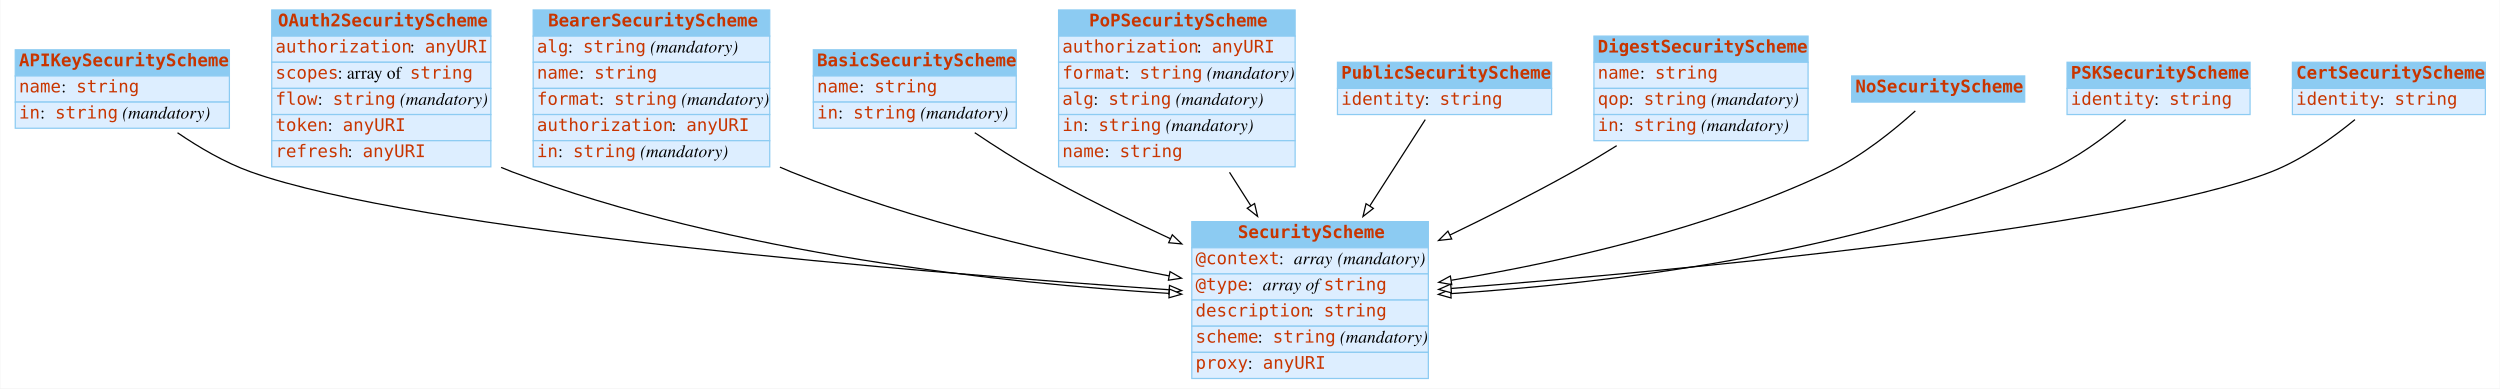
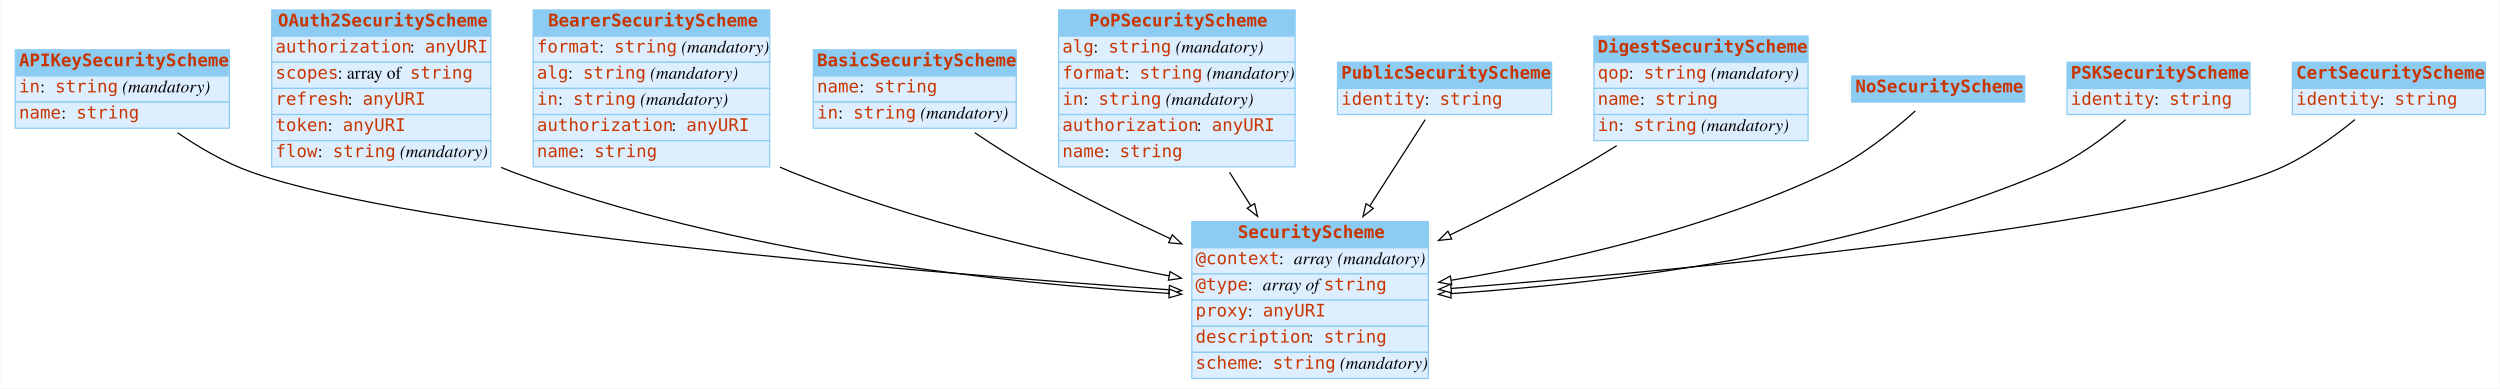
<svg xmlns="http://www.w3.org/2000/svg" width="2008pt" height="312pt" viewBox="0.00 0.00 2007.50 312.00">
  <g id="graph0" class="graph" transform="scale(1 1) rotate(0) translate(4 308)">
    <polygon fill="white" stroke="none" points="-4,4 -4,-308 2003.5,-308 2003.5,4 -4,4" />
    <g id="node1" class="node">
      <polygon fill="#8ccbf2" stroke="none" points="8,-247 8,-268 180,-268 180,-247 8,-247" />
      <polygon fill="none" stroke="#8ccbf2" points="8,-247 8,-268 180,-268 180,-247 8,-247" />
      <text text-anchor="start" x="11" y="-254.8" font-family="mono" font-weight="bold" font-size="14.00" fill="#c83500">APIKeySecurityScheme</text>
      <polygon fill="#ddeeff" stroke="none" points="8,-226 8,-247 180,-247 180,-226 8,-226" />
      <polygon fill="none" stroke="#8ccbf2" points="8,-226 8,-247 180,-247 180,-226 8,-226" />
-       <text text-anchor="start" x="11" y="-233.8" font-family="mono" font-size="14.00" fill="#c83500">name</text>
-       <text text-anchor="start" x="45" y="-233.8" font-family="Times,serif" font-size="14.00"> : </text>
-       <text text-anchor="start" x="57" y="-233.8" font-family="mono" font-size="14.00" fill="#c83500">string</text>
+       <text text-anchor="start" x="11" y="-233.8" font-family="mono" font-size="14.00" fill="#c83500">in</text>
+       <text text-anchor="start" x="28" y="-233.8" font-family="Times,serif" font-size="14.00"> : </text>
+       <text text-anchor="start" x="40" y="-233.8" font-family="mono" font-size="14.00" fill="#c83500">string</text>
+       <text text-anchor="start" x="90" y="-233.8" font-family="Times,serif" font-size="14.00"> </text>
+       <text text-anchor="start" x="94" y="-233.8" font-family="Times,serif" font-style="italic" font-size="14.00">(mandatory)</text>
      <polygon fill="#ddeeff" stroke="none" points="8,-205 8,-226 180,-226 180,-205 8,-205" />
      <polygon fill="none" stroke="#8ccbf2" points="8,-205 8,-226 180,-226 180,-205 8,-205" />
-       <text text-anchor="start" x="11" y="-212.8" font-family="mono" font-size="14.00" fill="#c83500">in</text>
-       <text text-anchor="start" x="28" y="-212.8" font-family="Times,serif" font-size="14.00"> : </text>
-       <text text-anchor="start" x="40" y="-212.8" font-family="mono" font-size="14.00" fill="#c83500">string</text>
-       <text text-anchor="start" x="90" y="-212.8" font-family="Times,serif" font-size="14.00"> </text>
-       <text text-anchor="start" x="94" y="-212.8" font-family="Times,serif" font-style="italic" font-size="14.00">(mandatory)</text>
+       <text text-anchor="start" x="11" y="-212.8" font-family="mono" font-size="14.00" fill="#c83500">name</text>
+       <text text-anchor="start" x="45" y="-212.8" font-family="Times,serif" font-size="14.00"> : </text>
+       <text text-anchor="start" x="57" y="-212.8" font-family="mono" font-size="14.00" fill="#c83500">string</text>
    </g>
    <g id="node3" class="node">
      <polygon fill="#8ccbf2" stroke="none" points="953,-109 953,-130 1143,-130 1143,-109 953,-109" />
      <polygon fill="none" stroke="#8ccbf2" points="953,-109 953,-130 1143,-130 1143,-109 953,-109" />
      <text text-anchor="start" x="990" y="-116.8" font-family="mono" font-weight="bold" font-size="14.00" fill="#c83500">SecurityScheme</text>
      <polygon fill="#ddeeff" stroke="none" points="953,-88 953,-109 1143,-109 1143,-88 953,-88" />
      <polygon fill="none" stroke="#8ccbf2" points="953,-88 953,-109 1143,-109 1143,-88 953,-88" />
      <text text-anchor="start" x="956" y="-95.8" font-family="mono" font-size="14.00" fill="#c83500">@context</text>
      <text text-anchor="start" x="1023" y="-95.8" font-family="Times,serif" font-size="14.00"> : </text>
      <text text-anchor="start" x="1035" y="-95.8" font-family="Times,serif" font-style="italic" font-size="14.00">array</text>
      <text text-anchor="start" x="1066" y="-95.8" font-family="Times,serif" font-size="14.00"> </text>
      <text text-anchor="start" x="1070" y="-95.8" font-family="Times,serif" font-style="italic" font-size="14.00">(mandatory)</text>
      <polygon fill="#ddeeff" stroke="none" points="953,-67 953,-88 1143,-88 1143,-67 953,-67" />
      <polygon fill="none" stroke="#8ccbf2" points="953,-67 953,-88 1143,-88 1143,-67 953,-67" />
      <text text-anchor="start" x="956" y="-74.8" font-family="mono" font-size="14.00" fill="#c83500">@type</text>
      <text text-anchor="start" x="998" y="-74.8" font-family="Times,serif" font-size="14.00"> : </text>
      <text text-anchor="start" x="1010" y="-74.8" font-family="Times,serif" font-style="italic" font-size="14.00">array of </text>
      <text text-anchor="start" x="1059" y="-74.8" font-family="mono" font-size="14.00" fill="#c83500">string</text>
      <polygon fill="#ddeeff" stroke="none" points="953,-46 953,-67 1143,-67 1143,-46 953,-46" />
      <polygon fill="none" stroke="#8ccbf2" points="953,-46 953,-67 1143,-67 1143,-46 953,-46" />
-       <text text-anchor="start" x="956" y="-53.8" font-family="mono" font-size="14.00" fill="#c83500">description</text>
-       <text text-anchor="start" x="1047" y="-53.8" font-family="Times,serif" font-size="14.00"> : </text>
-       <text text-anchor="start" x="1059" y="-53.8" font-family="mono" font-size="14.00" fill="#c83500">string</text>
+       <text text-anchor="start" x="956" y="-53.8" font-family="mono" font-size="14.00" fill="#c83500">proxy</text>
+       <text text-anchor="start" x="998" y="-53.8" font-family="Times,serif" font-size="14.00"> : </text>
+       <text text-anchor="start" x="1010" y="-53.8" font-family="mono" font-size="14.00" fill="#c83500">anyURI</text>
      <polygon fill="#ddeeff" stroke="none" points="953,-25 953,-46 1143,-46 1143,-25 953,-25" />
      <polygon fill="none" stroke="#8ccbf2" points="953,-25 953,-46 1143,-46 1143,-25 953,-25" />
-       <text text-anchor="start" x="956" y="-32.8" font-family="mono" font-size="14.00" fill="#c83500">scheme</text>
-       <text text-anchor="start" x="1006" y="-32.8" font-family="Times,serif" font-size="14.00"> : </text>
-       <text text-anchor="start" x="1018" y="-32.8" font-family="mono" font-size="14.00" fill="#c83500">string</text>
-       <text text-anchor="start" x="1068" y="-32.8" font-family="Times,serif" font-size="14.00"> </text>
-       <text text-anchor="start" x="1072" y="-32.8" font-family="Times,serif" font-style="italic" font-size="14.00">(mandatory)</text>
+       <text text-anchor="start" x="956" y="-32.8" font-family="mono" font-size="14.00" fill="#c83500">description</text>
+       <text text-anchor="start" x="1047" y="-32.8" font-family="Times,serif" font-size="14.00"> : </text>
+       <text text-anchor="start" x="1059" y="-32.8" font-family="mono" font-size="14.00" fill="#c83500">string</text>
      <polygon fill="#ddeeff" stroke="none" points="953,-4 953,-25 1143,-25 1143,-4 953,-4" />
      <polygon fill="none" stroke="#8ccbf2" points="953,-4 953,-25 1143,-25 1143,-4 953,-4" />
-       <text text-anchor="start" x="956" y="-11.8" font-family="mono" font-size="14.00" fill="#c83500">proxy</text>
-       <text text-anchor="start" x="998" y="-11.8" font-family="Times,serif" font-size="14.00"> : </text>
-       <text text-anchor="start" x="1010" y="-11.8" font-family="mono" font-size="14.00" fill="#c83500">anyURI</text>
-     </g>
-     <g id="edge6" class="edge">
+       <text text-anchor="start" x="956" y="-11.8" font-family="mono" font-size="14.00" fill="#c83500">scheme</text>
+       <text text-anchor="start" x="1006" y="-11.8" font-family="Times,serif" font-size="14.00"> : </text>
+       <text text-anchor="start" x="1018" y="-11.8" font-family="mono" font-size="14.00" fill="#c83500">string</text>
+       <text text-anchor="start" x="1068" y="-11.8" font-family="Times,serif" font-size="14.00"> </text>
+       <text text-anchor="start" x="1072" y="-11.8" font-family="Times,serif" font-style="italic" font-size="14.00">(mandatory)</text>
+     </g>
+     <g id="edge5" class="edge">
      <path fill="none" stroke="black" d="M138.333,-201.373C155.716,-189.517 176.411,-177.389 197,-170 330.186,-122.2 735.193,-89.125 934.613,-75.279" />
      <polygon fill="white" stroke="black" points="935.091,-78.755 944.826,-74.575 934.609,-71.771 935.091,-78.755" />
    </g>
    <g id="node2" class="node">
      <polygon fill="#8ccbf2" stroke="none" points="214,-279 214,-300 390,-300 390,-279 214,-279" />
      <polygon fill="none" stroke="#8ccbf2" points="214,-279 214,-300 390,-300 390,-279 214,-279" />
      <text text-anchor="start" x="219" y="-286.8" font-family="mono" font-weight="bold" font-size="14.00" fill="#c83500">OAuth2SecurityScheme</text>
      <polygon fill="#ddeeff" stroke="none" points="214,-258 214,-279 390,-279 390,-258 214,-258" />
      <polygon fill="none" stroke="#8ccbf2" points="214,-258 214,-279 390,-279 390,-258 214,-258" />
      <text text-anchor="start" x="217" y="-265.8" font-family="mono" font-size="14.00" fill="#c83500">authorization</text>
      <text text-anchor="start" x="325" y="-265.8" font-family="Times,serif" font-size="14.00"> : </text>
      <text text-anchor="start" x="337" y="-265.8" font-family="mono" font-size="14.00" fill="#c83500">anyURI</text>
      <polygon fill="#ddeeff" stroke="none" points="214,-237 214,-258 390,-258 390,-237 214,-237" />
      <polygon fill="none" stroke="#8ccbf2" points="214,-237 214,-258 390,-258 390,-237 214,-237" />
      <text text-anchor="start" x="217" y="-244.8" font-family="mono" font-size="14.00" fill="#c83500">scopes</text>
      <text text-anchor="start" x="267" y="-244.8" font-family="Times,serif" font-size="14.00"> : array of </text>
      <text text-anchor="start" x="325" y="-244.8" font-family="mono" font-size="14.00" fill="#c83500">string</text>
      <polygon fill="#ddeeff" stroke="none" points="214,-216 214,-237 390,-237 390,-216 214,-216" />
      <polygon fill="none" stroke="#8ccbf2" points="214,-216 214,-237 390,-237 390,-216 214,-216" />
-       <text text-anchor="start" x="217" y="-223.8" font-family="mono" font-size="14.00" fill="#c83500">flow</text>
-       <text text-anchor="start" x="251" y="-223.8" font-family="Times,serif" font-size="14.00"> : </text>
-       <text text-anchor="start" x="263" y="-223.8" font-family="mono" font-size="14.00" fill="#c83500">string</text>
-       <text text-anchor="start" x="313" y="-223.8" font-family="Times,serif" font-size="14.00"> </text>
-       <text text-anchor="start" x="317" y="-223.8" font-family="Times,serif" font-style="italic" font-size="14.00">(mandatory)</text>
+       <text text-anchor="start" x="217" y="-223.8" font-family="mono" font-size="14.00" fill="#c83500">refresh</text>
+       <text text-anchor="start" x="275" y="-223.8" font-family="Times,serif" font-size="14.00"> : </text>
+       <text text-anchor="start" x="287" y="-223.8" font-family="mono" font-size="14.00" fill="#c83500">anyURI</text>
      <polygon fill="#ddeeff" stroke="none" points="214,-195 214,-216 390,-216 390,-195 214,-195" />
      <polygon fill="none" stroke="#8ccbf2" points="214,-195 214,-216 390,-216 390,-195 214,-195" />
      <text text-anchor="start" x="217" y="-202.8" font-family="mono" font-size="14.00" fill="#c83500">token</text>
      <text text-anchor="start" x="259" y="-202.8" font-family="Times,serif" font-size="14.00"> : </text>
      <text text-anchor="start" x="271" y="-202.8" font-family="mono" font-size="14.00" fill="#c83500">anyURI</text>
      <polygon fill="#ddeeff" stroke="none" points="214,-174 214,-195 390,-195 390,-174 214,-174" />
      <polygon fill="none" stroke="#8ccbf2" points="214,-174 214,-195 390,-195 390,-174 214,-174" />
-       <text text-anchor="start" x="217" y="-181.8" font-family="mono" font-size="14.00" fill="#c83500">refresh</text>
-       <text text-anchor="start" x="275" y="-181.8" font-family="Times,serif" font-size="14.00"> : </text>
-       <text text-anchor="start" x="287" y="-181.8" font-family="mono" font-size="14.00" fill="#c83500">anyURI</text>
-     </g>
-     <g id="edge3" class="edge">
+       <text text-anchor="start" x="217" y="-181.8" font-family="mono" font-size="14.00" fill="#c83500">flow</text>
+       <text text-anchor="start" x="251" y="-181.8" font-family="Times,serif" font-size="14.00"> : </text>
+       <text text-anchor="start" x="263" y="-181.8" font-family="mono" font-size="14.00" fill="#c83500">string</text>
+       <text text-anchor="start" x="313" y="-181.8" font-family="Times,serif" font-size="14.00"> </text>
+       <text text-anchor="start" x="317" y="-181.8" font-family="Times,serif" font-style="italic" font-size="14.00">(mandatory)</text>
+     </g>
+     <g id="edge2" class="edge">
      <path fill="none" stroke="black" d="M398.225,-173.543C401.149,-172.284 404.078,-171.098 407,-170 583.822,-103.548 803.923,-80.388 934.805,-72.316" />
      <polygon fill="white" stroke="black" points="935.077,-75.806 944.85,-71.716 934.659,-68.819 935.077,-75.806" />
    </g>
    <g id="node4" class="node">
      <polygon fill="#8ccbf2" stroke="none" points="424,-279 424,-300 614,-300 614,-279 424,-279" />
      <polygon fill="none" stroke="#8ccbf2" points="424,-279 424,-300 614,-300 614,-279 424,-279" />
      <text text-anchor="start" x="436" y="-286.8" font-family="mono" font-weight="bold" font-size="14.00" fill="#c83500">BearerSecurityScheme</text>
      <polygon fill="#ddeeff" stroke="none" points="424,-258 424,-279 614,-279 614,-258 424,-258" />
      <polygon fill="none" stroke="#8ccbf2" points="424,-258 424,-279 614,-279 614,-258 424,-258" />
-       <text text-anchor="start" x="427" y="-265.8" font-family="mono" font-size="14.00" fill="#c83500">alg</text>
-       <text text-anchor="start" x="452" y="-265.8" font-family="Times,serif" font-size="14.00"> : </text>
-       <text text-anchor="start" x="464" y="-265.8" font-family="mono" font-size="14.00" fill="#c83500">string</text>
-       <text text-anchor="start" x="514" y="-265.8" font-family="Times,serif" font-size="14.00"> </text>
-       <text text-anchor="start" x="518" y="-265.8" font-family="Times,serif" font-style="italic" font-size="14.00">(mandatory)</text>
+       <text text-anchor="start" x="427" y="-265.8" font-family="mono" font-size="14.00" fill="#c83500">format</text>
+       <text text-anchor="start" x="477" y="-265.8" font-family="Times,serif" font-size="14.00"> : </text>
+       <text text-anchor="start" x="489" y="-265.8" font-family="mono" font-size="14.00" fill="#c83500">string</text>
+       <text text-anchor="start" x="539" y="-265.8" font-family="Times,serif" font-size="14.00"> </text>
+       <text text-anchor="start" x="543" y="-265.8" font-family="Times,serif" font-style="italic" font-size="14.00">(mandatory)</text>
      <polygon fill="#ddeeff" stroke="none" points="424,-237 424,-258 614,-258 614,-237 424,-237" />
      <polygon fill="none" stroke="#8ccbf2" points="424,-237 424,-258 614,-258 614,-237 424,-237" />
-       <text text-anchor="start" x="427" y="-244.8" font-family="mono" font-size="14.00" fill="#c83500">name</text>
-       <text text-anchor="start" x="461" y="-244.8" font-family="Times,serif" font-size="14.00"> : </text>
-       <text text-anchor="start" x="473" y="-244.8" font-family="mono" font-size="14.00" fill="#c83500">string</text>
+       <text text-anchor="start" x="427" y="-244.8" font-family="mono" font-size="14.00" fill="#c83500">alg</text>
+       <text text-anchor="start" x="452" y="-244.8" font-family="Times,serif" font-size="14.00"> : </text>
+       <text text-anchor="start" x="464" y="-244.8" font-family="mono" font-size="14.00" fill="#c83500">string</text>
+       <text text-anchor="start" x="514" y="-244.8" font-family="Times,serif" font-size="14.00"> </text>
+       <text text-anchor="start" x="518" y="-244.8" font-family="Times,serif" font-style="italic" font-size="14.00">(mandatory)</text>
      <polygon fill="#ddeeff" stroke="none" points="424,-216 424,-237 614,-237 614,-216 424,-216" />
      <polygon fill="none" stroke="#8ccbf2" points="424,-216 424,-237 614,-237 614,-216 424,-216" />
-       <text text-anchor="start" x="427" y="-223.8" font-family="mono" font-size="14.00" fill="#c83500">format</text>
-       <text text-anchor="start" x="477" y="-223.8" font-family="Times,serif" font-size="14.00"> : </text>
-       <text text-anchor="start" x="489" y="-223.8" font-family="mono" font-size="14.00" fill="#c83500">string</text>
-       <text text-anchor="start" x="539" y="-223.8" font-family="Times,serif" font-size="14.00"> </text>
-       <text text-anchor="start" x="543" y="-223.8" font-family="Times,serif" font-style="italic" font-size="14.00">(mandatory)</text>
+       <text text-anchor="start" x="427" y="-223.8" font-family="mono" font-size="14.00" fill="#c83500">in</text>
+       <text text-anchor="start" x="444" y="-223.8" font-family="Times,serif" font-size="14.00"> : </text>
+       <text text-anchor="start" x="456" y="-223.8" font-family="mono" font-size="14.00" fill="#c83500">string</text>
+       <text text-anchor="start" x="506" y="-223.8" font-family="Times,serif" font-size="14.00"> </text>
+       <text text-anchor="start" x="510" y="-223.8" font-family="Times,serif" font-style="italic" font-size="14.00">(mandatory)</text>
      <polygon fill="#ddeeff" stroke="none" points="424,-195 424,-216 614,-216 614,-195 424,-195" />
      <polygon fill="none" stroke="#8ccbf2" points="424,-195 424,-216 614,-216 614,-195 424,-195" />
      <text text-anchor="start" x="427" y="-202.8" font-family="mono" font-size="14.00" fill="#c83500">authorization</text>
      <text text-anchor="start" x="535" y="-202.8" font-family="Times,serif" font-size="14.00"> : </text>
      <text text-anchor="start" x="547" y="-202.8" font-family="mono" font-size="14.00" fill="#c83500">anyURI</text>
      <polygon fill="#ddeeff" stroke="none" points="424,-174 424,-195 614,-195 614,-174 424,-174" />
      <polygon fill="none" stroke="#8ccbf2" points="424,-174 424,-195 614,-195 614,-174 424,-174" />
-       <text text-anchor="start" x="427" y="-181.8" font-family="mono" font-size="14.00" fill="#c83500">in</text>
-       <text text-anchor="start" x="444" y="-181.8" font-family="Times,serif" font-size="14.00"> : </text>
-       <text text-anchor="start" x="456" y="-181.8" font-family="mono" font-size="14.00" fill="#c83500">string</text>
-       <text text-anchor="start" x="506" y="-181.8" font-family="Times,serif" font-size="14.00"> </text>
-       <text text-anchor="start" x="510" y="-181.8" font-family="Times,serif" font-style="italic" font-size="14.00">(mandatory)</text>
-     </g>
-     <g id="edge4" class="edge">
+       <text text-anchor="start" x="427" y="-181.8" font-family="mono" font-size="14.00" fill="#c83500">name</text>
+       <text text-anchor="start" x="461" y="-181.8" font-family="Times,serif" font-size="14.00"> : </text>
+       <text text-anchor="start" x="473" y="-181.8" font-family="mono" font-size="14.00" fill="#c83500">string</text>
+     </g>
+     <g id="edge1" class="edge">
      <path fill="none" stroke="black" d="M622.185,-173.761C625.131,-172.448 628.073,-171.19 631,-170 730.119,-129.696 849.212,-102.519 934.703,-86.42" />
      <polygon fill="white" stroke="black" points="935.506,-89.831 944.697,-84.56 934.225,-82.949 935.506,-89.831" />
    </g>
    <g id="node5" class="node">
      <polygon fill="#8ccbf2" stroke="none" points="649,-247 649,-268 812,-268 812,-247 649,-247" />
      <polygon fill="none" stroke="#8ccbf2" points="649,-247 649,-268 812,-268 812,-247 649,-247" />
      <text text-anchor="start" x="652" y="-254.8" font-family="mono" font-weight="bold" font-size="14.00" fill="#c83500">BasicSecurityScheme</text>
      <polygon fill="#ddeeff" stroke="none" points="649,-226 649,-247 812,-247 812,-226 649,-226" />
      <polygon fill="none" stroke="#8ccbf2" points="649,-226 649,-247 812,-247 812,-226 649,-226" />
      <text text-anchor="start" x="652" y="-233.8" font-family="mono" font-size="14.00" fill="#c83500">name</text>
      <text text-anchor="start" x="686" y="-233.8" font-family="Times,serif" font-size="14.00"> : </text>
      <text text-anchor="start" x="698" y="-233.8" font-family="mono" font-size="14.00" fill="#c83500">string</text>
      <polygon fill="#ddeeff" stroke="none" points="649,-205 649,-226 812,-226 812,-205 649,-205" />
      <polygon fill="none" stroke="#8ccbf2" points="649,-205 649,-226 812,-226 812,-205 649,-205" />
      <text text-anchor="start" x="652" y="-212.8" font-family="mono" font-size="14.00" fill="#c83500">in</text>
      <text text-anchor="start" x="669" y="-212.8" font-family="Times,serif" font-size="14.00"> : </text>
      <text text-anchor="start" x="681" y="-212.8" font-family="mono" font-size="14.00" fill="#c83500">string</text>
      <text text-anchor="start" x="731" y="-212.8" font-family="Times,serif" font-size="14.00"> </text>
      <text text-anchor="start" x="735" y="-212.8" font-family="Times,serif" font-style="italic" font-size="14.00">(mandatory)</text>
    </g>
    <g id="edge9" class="edge">
      <path fill="none" stroke="black" d="M778.675,-201.418C794.417,-190.816 812.162,-179.461 829,-170 862.901,-150.951 900.972,-132.32 935.745,-116.304" />
      <polygon fill="white" stroke="black" points="937.348,-119.42 944.983,-112.075 934.434,-113.056 937.348,-119.42" />
    </g>
    <g id="node6" class="node">
      <polygon fill="#8ccbf2" stroke="none" points="846,-279 846,-300 1036,-300 1036,-279 846,-279" />
      <polygon fill="none" stroke="#8ccbf2" points="846,-279 846,-300 1036,-300 1036,-279 846,-279" />
      <text text-anchor="start" x="870.5" y="-286.8" font-family="mono" font-weight="bold" font-size="14.00" fill="#c83500">PoPSecurityScheme</text>
      <polygon fill="#ddeeff" stroke="none" points="846,-258 846,-279 1036,-279 1036,-258 846,-258" />
      <polygon fill="none" stroke="#8ccbf2" points="846,-258 846,-279 1036,-279 1036,-258 846,-258" />
-       <text text-anchor="start" x="849" y="-265.8" font-family="mono" font-size="14.00" fill="#c83500">authorization</text>
-       <text text-anchor="start" x="957" y="-265.8" font-family="Times,serif" font-size="14.00"> : </text>
-       <text text-anchor="start" x="969" y="-265.8" font-family="mono" font-size="14.00" fill="#c83500">anyURI</text>
+       <text text-anchor="start" x="849" y="-265.8" font-family="mono" font-size="14.00" fill="#c83500">alg</text>
+       <text text-anchor="start" x="874" y="-265.8" font-family="Times,serif" font-size="14.00"> : </text>
+       <text text-anchor="start" x="886" y="-265.8" font-family="mono" font-size="14.00" fill="#c83500">string</text>
+       <text text-anchor="start" x="936" y="-265.8" font-family="Times,serif" font-size="14.00"> </text>
+       <text text-anchor="start" x="940" y="-265.8" font-family="Times,serif" font-style="italic" font-size="14.00">(mandatory)</text>
      <polygon fill="#ddeeff" stroke="none" points="846,-237 846,-258 1036,-258 1036,-237 846,-237" />
      <polygon fill="none" stroke="#8ccbf2" points="846,-237 846,-258 1036,-258 1036,-237 846,-237" />
      <text text-anchor="start" x="849" y="-244.8" font-family="mono" font-size="14.00" fill="#c83500">format</text>
      <text text-anchor="start" x="899" y="-244.8" font-family="Times,serif" font-size="14.00"> : </text>
      <text text-anchor="start" x="911" y="-244.8" font-family="mono" font-size="14.00" fill="#c83500">string</text>
      <text text-anchor="start" x="961" y="-244.8" font-family="Times,serif" font-size="14.00"> </text>
      <text text-anchor="start" x="965" y="-244.8" font-family="Times,serif" font-style="italic" font-size="14.00">(mandatory)</text>
      <polygon fill="#ddeeff" stroke="none" points="846,-216 846,-237 1036,-237 1036,-216 846,-216" />
      <polygon fill="none" stroke="#8ccbf2" points="846,-216 846,-237 1036,-237 1036,-216 846,-216" />
-       <text text-anchor="start" x="849" y="-223.8" font-family="mono" font-size="14.00" fill="#c83500">alg</text>
-       <text text-anchor="start" x="874" y="-223.8" font-family="Times,serif" font-size="14.00"> : </text>
-       <text text-anchor="start" x="886" y="-223.8" font-family="mono" font-size="14.00" fill="#c83500">string</text>
-       <text text-anchor="start" x="936" y="-223.8" font-family="Times,serif" font-size="14.00"> </text>
-       <text text-anchor="start" x="940" y="-223.8" font-family="Times,serif" font-style="italic" font-size="14.00">(mandatory)</text>
+       <text text-anchor="start" x="849" y="-223.8" font-family="mono" font-size="14.00" fill="#c83500">in</text>
+       <text text-anchor="start" x="866" y="-223.8" font-family="Times,serif" font-size="14.00"> : </text>
+       <text text-anchor="start" x="878" y="-223.8" font-family="mono" font-size="14.00" fill="#c83500">string</text>
+       <text text-anchor="start" x="928" y="-223.8" font-family="Times,serif" font-size="14.00"> </text>
+       <text text-anchor="start" x="932" y="-223.8" font-family="Times,serif" font-style="italic" font-size="14.00">(mandatory)</text>
      <polygon fill="#ddeeff" stroke="none" points="846,-195 846,-216 1036,-216 1036,-195 846,-195" />
      <polygon fill="none" stroke="#8ccbf2" points="846,-195 846,-216 1036,-216 1036,-195 846,-195" />
-       <text text-anchor="start" x="849" y="-202.8" font-family="mono" font-size="14.00" fill="#c83500">in</text>
-       <text text-anchor="start" x="866" y="-202.8" font-family="Times,serif" font-size="14.00"> : </text>
-       <text text-anchor="start" x="878" y="-202.8" font-family="mono" font-size="14.00" fill="#c83500">string</text>
-       <text text-anchor="start" x="928" y="-202.8" font-family="Times,serif" font-size="14.00"> </text>
-       <text text-anchor="start" x="932" y="-202.8" font-family="Times,serif" font-style="italic" font-size="14.00">(mandatory)</text>
+       <text text-anchor="start" x="849" y="-202.8" font-family="mono" font-size="14.00" fill="#c83500">authorization</text>
+       <text text-anchor="start" x="957" y="-202.8" font-family="Times,serif" font-size="14.00"> : </text>
+       <text text-anchor="start" x="969" y="-202.8" font-family="mono" font-size="14.00" fill="#c83500">anyURI</text>
      <polygon fill="#ddeeff" stroke="none" points="846,-174 846,-195 1036,-195 1036,-174 846,-174" />
      <polygon fill="none" stroke="#8ccbf2" points="846,-174 846,-195 1036,-195 1036,-174 846,-174" />
      <text text-anchor="start" x="849" y="-181.8" font-family="mono" font-size="14.00" fill="#c83500">name</text>
      <text text-anchor="start" x="883" y="-181.8" font-family="Times,serif" font-size="14.00"> : </text>
      <text text-anchor="start" x="895" y="-181.8" font-family="mono" font-size="14.00" fill="#c83500">string</text>
    </g>
    <g id="edge8" class="edge">
      <path fill="none" stroke="black" d="M983.289,-169.602C988.911,-160.775 994.706,-151.676 1000.41,-142.72" />
      <polygon fill="white" stroke="black" points="1003.42,-144.506 1005.84,-134.191 997.519,-140.745 1003.42,-144.506" />
    </g>
    <g id="node7" class="node">
      <polygon fill="#8ccbf2" stroke="none" points="1070,-237 1070,-258 1242,-258 1242,-237 1070,-237" />
      <polygon fill="none" stroke="#8ccbf2" points="1070,-237 1070,-258 1242,-258 1242,-237 1070,-237" />
      <text text-anchor="start" x="1073" y="-244.8" font-family="mono" font-weight="bold" font-size="14.00" fill="#c83500">PublicSecurityScheme</text>
      <polygon fill="#ddeeff" stroke="none" points="1070,-216 1070,-237 1242,-237 1242,-216 1070,-216" />
      <polygon fill="none" stroke="#8ccbf2" points="1070,-216 1070,-237 1242,-237 1242,-216 1070,-216" />
      <text text-anchor="start" x="1073" y="-223.8" font-family="mono" font-size="14.00" fill="#c83500">identity</text>
      <text text-anchor="start" x="1140" y="-223.8" font-family="Times,serif" font-size="14.00"> : </text>
      <text text-anchor="start" x="1152" y="-223.8" font-family="mono" font-size="14.00" fill="#c83500">string</text>
    </g>
    <g id="edge10" class="edge">
      <path fill="none" stroke="black" d="M1140.53,-211.93C1128.79,-193.67 1111.98,-167.528 1095.91,-142.521" />
      <polygon fill="white" stroke="black" points="1098.84,-140.616 1090.49,-134.097 1092.95,-144.401 1098.84,-140.616" />
    </g>
    <g id="node8" class="node">
      <polygon fill="#8ccbf2" stroke="none" points="1276,-258 1276,-279 1448,-279 1448,-258 1276,-258" />
      <polygon fill="none" stroke="#8ccbf2" points="1276,-258 1276,-279 1448,-279 1448,-258 1276,-258" />
      <text text-anchor="start" x="1279" y="-265.8" font-family="mono" font-weight="bold" font-size="14.00" fill="#c83500">DigestSecurityScheme</text>
      <polygon fill="#ddeeff" stroke="none" points="1276,-237 1276,-258 1448,-258 1448,-237 1276,-237" />
      <polygon fill="none" stroke="#8ccbf2" points="1276,-237 1276,-258 1448,-258 1448,-237 1276,-237" />
-       <text text-anchor="start" x="1279" y="-244.8" font-family="mono" font-size="14.00" fill="#c83500">name</text>
-       <text text-anchor="start" x="1313" y="-244.8" font-family="Times,serif" font-size="14.00"> : </text>
-       <text text-anchor="start" x="1325" y="-244.8" font-family="mono" font-size="14.00" fill="#c83500">string</text>
+       <text text-anchor="start" x="1279" y="-244.8" font-family="mono" font-size="14.00" fill="#c83500">qop</text>
+       <text text-anchor="start" x="1304" y="-244.8" font-family="Times,serif" font-size="14.00"> : </text>
+       <text text-anchor="start" x="1316" y="-244.8" font-family="mono" font-size="14.00" fill="#c83500">string</text>
+       <text text-anchor="start" x="1366" y="-244.8" font-family="Times,serif" font-size="14.00"> </text>
+       <text text-anchor="start" x="1370" y="-244.8" font-family="Times,serif" font-style="italic" font-size="14.00">(mandatory)</text>
      <polygon fill="#ddeeff" stroke="none" points="1276,-216 1276,-237 1448,-237 1448,-216 1276,-216" />
      <polygon fill="none" stroke="#8ccbf2" points="1276,-216 1276,-237 1448,-237 1448,-216 1276,-216" />
-       <text text-anchor="start" x="1279" y="-223.8" font-family="mono" font-size="14.00" fill="#c83500">qop</text>
-       <text text-anchor="start" x="1304" y="-223.8" font-family="Times,serif" font-size="14.00"> : </text>
-       <text text-anchor="start" x="1316" y="-223.8" font-family="mono" font-size="14.00" fill="#c83500">string</text>
-       <text text-anchor="start" x="1366" y="-223.8" font-family="Times,serif" font-size="14.00"> </text>
-       <text text-anchor="start" x="1370" y="-223.8" font-family="Times,serif" font-style="italic" font-size="14.00">(mandatory)</text>
+       <text text-anchor="start" x="1279" y="-223.8" font-family="mono" font-size="14.00" fill="#c83500">name</text>
+       <text text-anchor="start" x="1313" y="-223.8" font-family="Times,serif" font-size="14.00"> : </text>
+       <text text-anchor="start" x="1325" y="-223.8" font-family="mono" font-size="14.00" fill="#c83500">string</text>
      <polygon fill="#ddeeff" stroke="none" points="1276,-195 1276,-216 1448,-216 1448,-195 1276,-195" />
      <polygon fill="none" stroke="#8ccbf2" points="1276,-195 1276,-216 1448,-216 1448,-195 1276,-195" />
      <text text-anchor="start" x="1279" y="-202.8" font-family="mono" font-size="14.00" fill="#c83500">in</text>
      <text text-anchor="start" x="1296" y="-202.8" font-family="Times,serif" font-size="14.00"> : </text>
      <text text-anchor="start" x="1308" y="-202.8" font-family="mono" font-size="14.00" fill="#c83500">string</text>
      <text text-anchor="start" x="1358" y="-202.8" font-family="Times,serif" font-size="14.00"> </text>
      <text text-anchor="start" x="1362" y="-202.8" font-family="Times,serif" font-style="italic" font-size="14.00">(mandatory)</text>
    </g>
-     <g id="edge5" class="edge">
+     <g id="edge3" class="edge">
      <path fill="none" stroke="black" d="M1294.28,-190.989C1282.65,-183.731 1270.58,-176.481 1259,-170 1227.52,-152.386 1192.53,-134.738 1160.25,-119.192" />
      <polygon fill="white" stroke="black" points="1161.75,-116.031 1151.22,-114.865 1158.72,-122.343 1161.75,-116.031" />
    </g>
    <g id="node9" class="node">
      <polygon fill="#8ccbf2" stroke="none" points="1483,-226 1483,-247 1622,-247 1622,-226 1483,-226" />
      <polygon fill="none" stroke="#8ccbf2" points="1483,-226 1483,-247 1622,-247 1622,-226 1483,-226" />
      <text text-anchor="start" x="1486" y="-233.8" font-family="mono" font-weight="bold" font-size="14.00" fill="#c83500">NoSecurityScheme</text>
    </g>
-     <g id="edge7" class="edge">
+     <g id="edge6" class="edge">
      <path fill="none" stroke="black" d="M1534.13,-218.895C1517.49,-203.887 1491.36,-182.553 1465,-170 1367.91,-123.764 1247.8,-97.245 1161.45,-82.905" />
      <polygon fill="white" stroke="black" points="1161.79,-79.414 1151.36,-81.258 1160.67,-86.323 1161.79,-79.414" />
    </g>
    <g id="node10" class="node">
      <polygon fill="#8ccbf2" stroke="none" points="1656,-237 1656,-258 1803,-258 1803,-237 1656,-237" />
      <polygon fill="none" stroke="#8ccbf2" points="1656,-237 1656,-258 1803,-258 1803,-237 1656,-237" />
      <text text-anchor="start" x="1659" y="-244.8" font-family="mono" font-weight="bold" font-size="14.00" fill="#c83500">PSKSecurityScheme</text>
      <polygon fill="#ddeeff" stroke="none" points="1656,-216 1656,-237 1803,-237 1803,-216 1656,-216" />
      <polygon fill="none" stroke="#8ccbf2" points="1656,-216 1656,-237 1803,-237 1803,-216 1656,-216" />
      <text text-anchor="start" x="1659" y="-223.8" font-family="mono" font-size="14.00" fill="#c83500">identity</text>
      <text text-anchor="start" x="1726" y="-223.8" font-family="Times,serif" font-size="14.00"> : </text>
      <text text-anchor="start" x="1738" y="-223.8" font-family="mono" font-size="14.00" fill="#c83500">string</text>
    </g>
-     <g id="edge2" class="edge">
+     <g id="edge4" class="edge">
      <path fill="none" stroke="black" d="M1703.06,-211.913C1686.08,-197.499 1662.72,-180.079 1639,-170 1481.83,-103.21 1283.46,-80.134 1161.2,-72.174" />
      <polygon fill="white" stroke="black" points="1161.27,-68.672 1151.07,-71.538 1160.83,-75.658 1161.27,-68.672" />
    </g>
    <g id="node11" class="node">
      <polygon fill="#8ccbf2" stroke="none" points="1837,-237 1837,-258 1992,-258 1992,-237 1837,-237" />
      <polygon fill="none" stroke="#8ccbf2" points="1837,-237 1837,-258 1992,-258 1992,-237 1837,-237" />
      <text text-anchor="start" x="1840" y="-244.8" font-family="mono" font-weight="bold" font-size="14.00" fill="#c83500">CertSecurityScheme</text>
      <polygon fill="#ddeeff" stroke="none" points="1837,-216 1837,-237 1992,-237 1992,-216 1837,-216" />
      <polygon fill="none" stroke="#8ccbf2" points="1837,-216 1837,-237 1992,-237 1992,-216 1837,-216" />
      <text text-anchor="start" x="1840" y="-223.8" font-family="mono" font-size="14.00" fill="#c83500">identity</text>
      <text text-anchor="start" x="1907" y="-223.8" font-family="Times,serif" font-size="14.00"> : </text>
      <text text-anchor="start" x="1919" y="-223.8" font-family="mono" font-size="14.00" fill="#c83500">string</text>
    </g>
-     <g id="edge1" class="edge">
+     <g id="edge7" class="edge">
      <path fill="none" stroke="black" d="M1887.26,-211.932C1869.48,-197.334 1844.89,-179.706 1820,-170 1702.42,-124.159 1345.77,-90.932 1161.27,-76.301" />
      <polygon fill="white" stroke="black" points="1161.51,-72.809 1151.26,-75.512 1160.96,-79.787 1161.51,-72.809" />
    </g>
  </g>
</svg>
